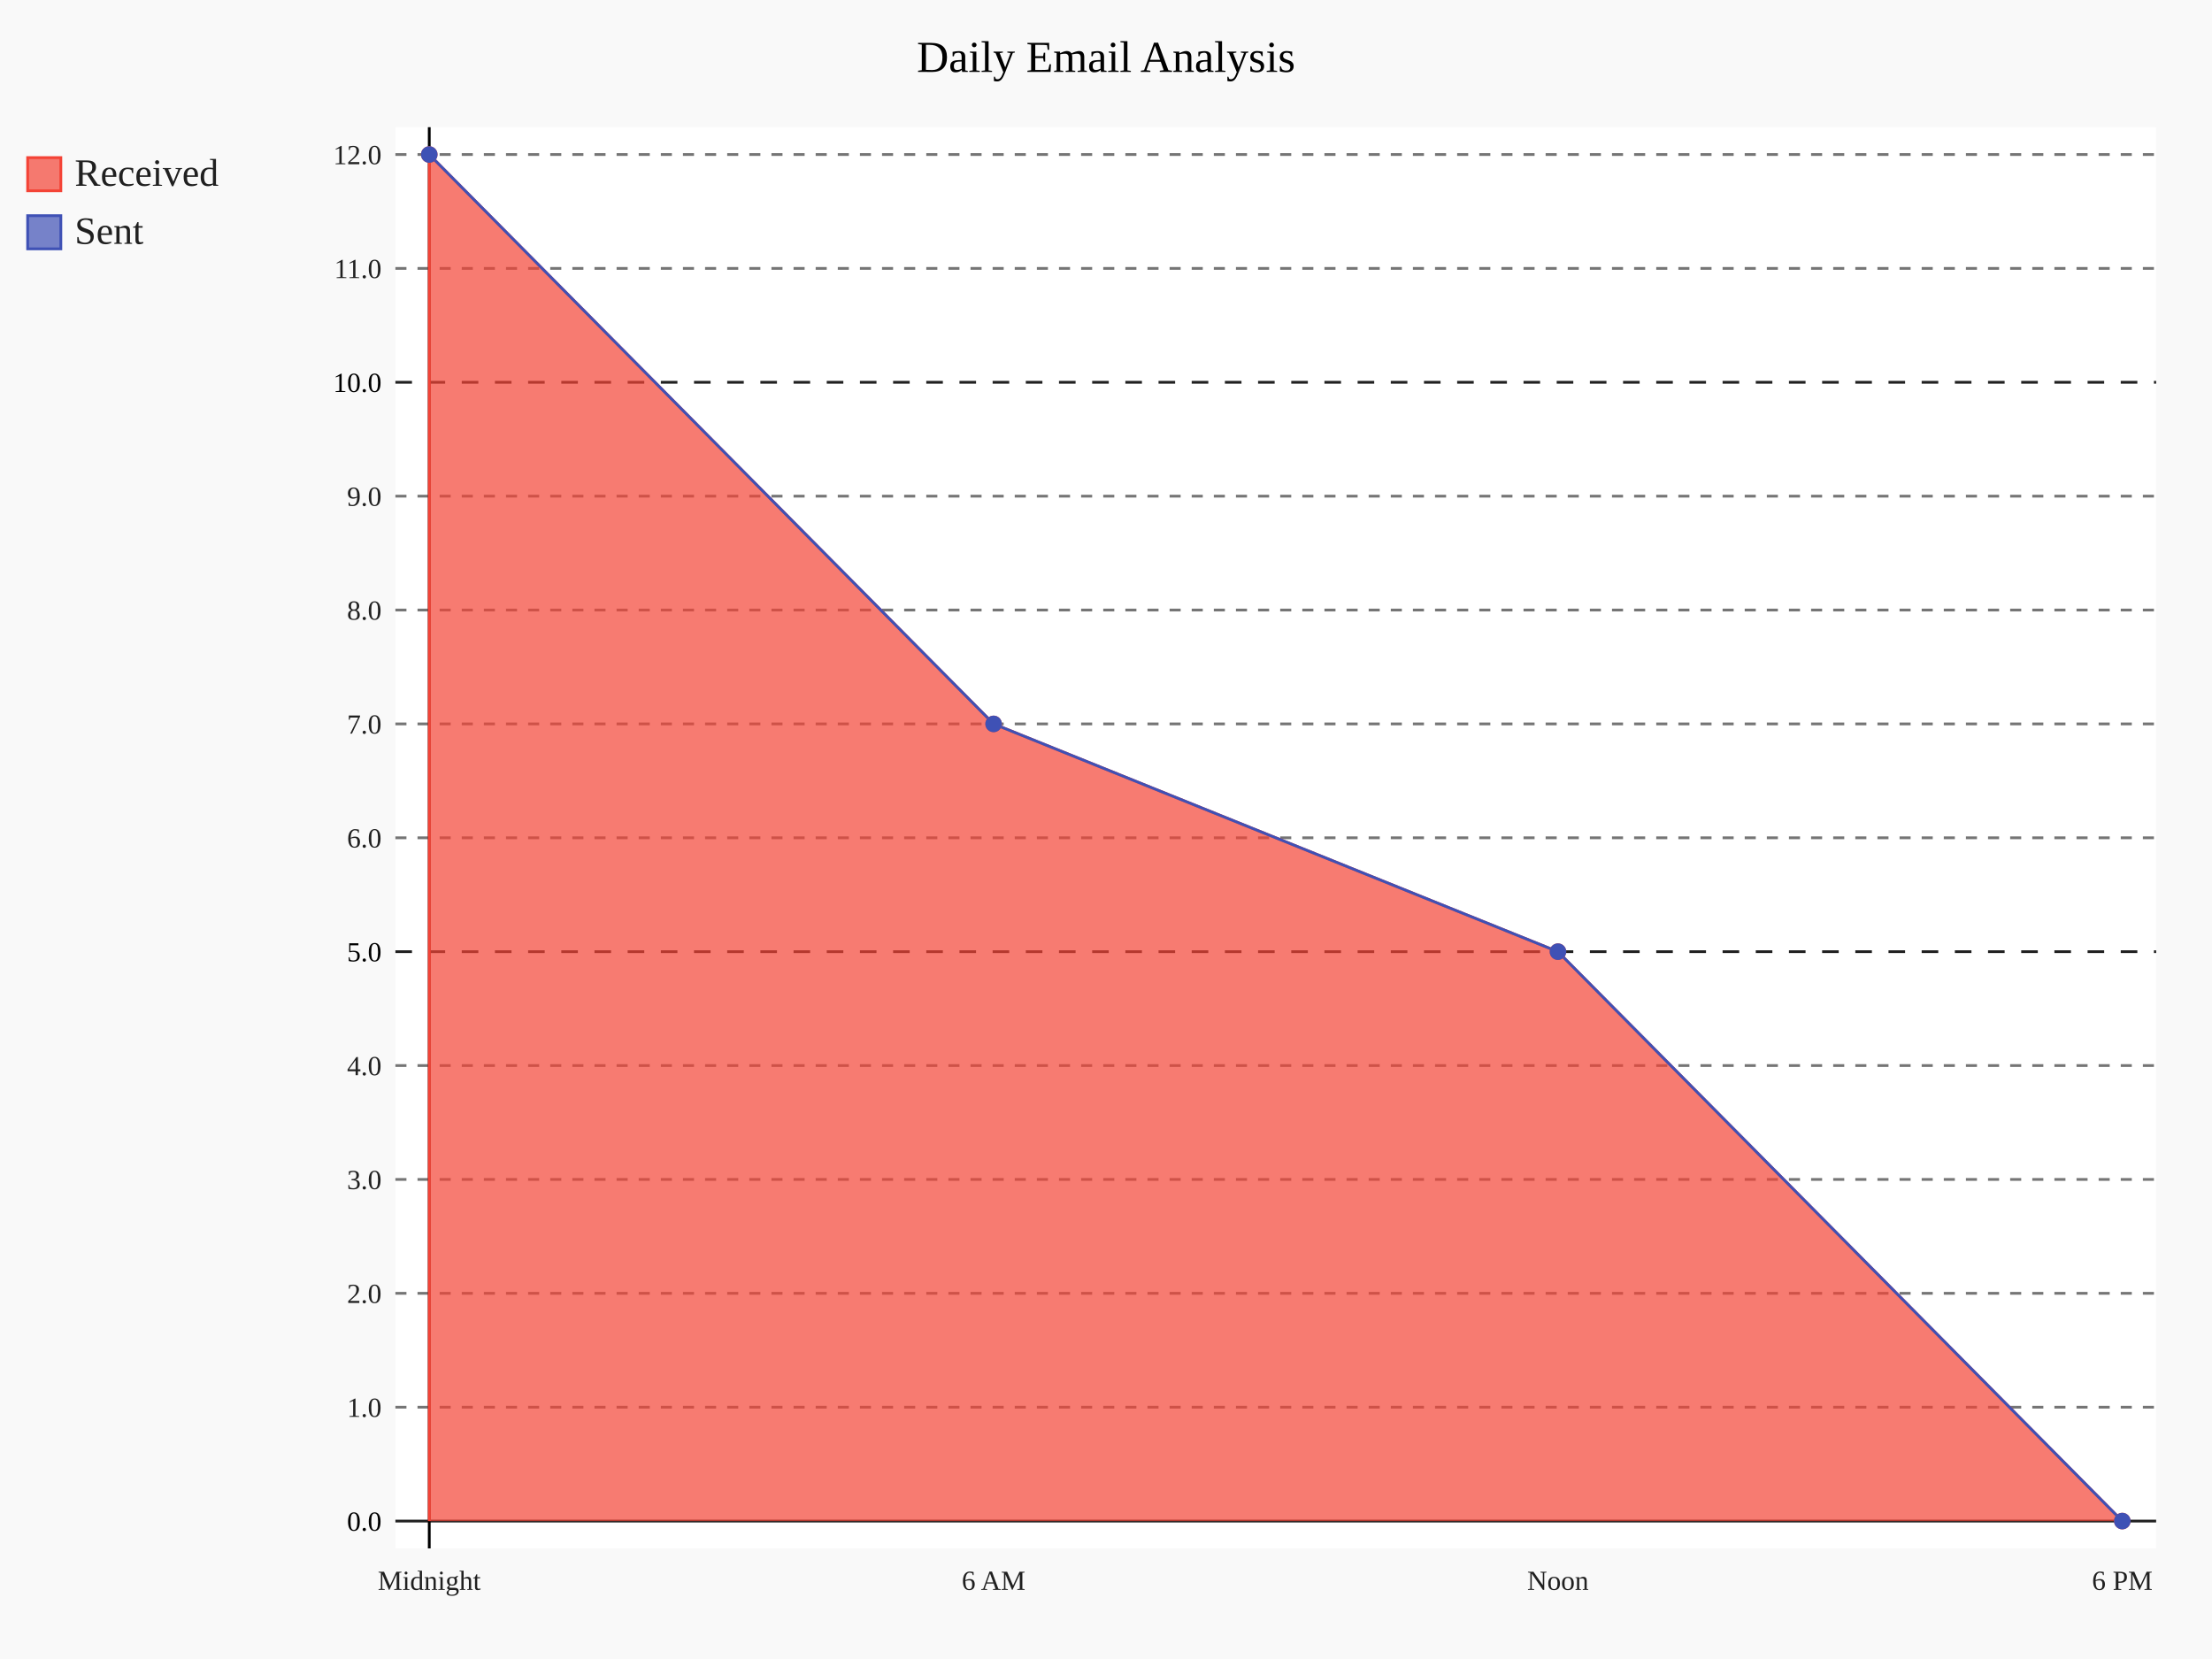
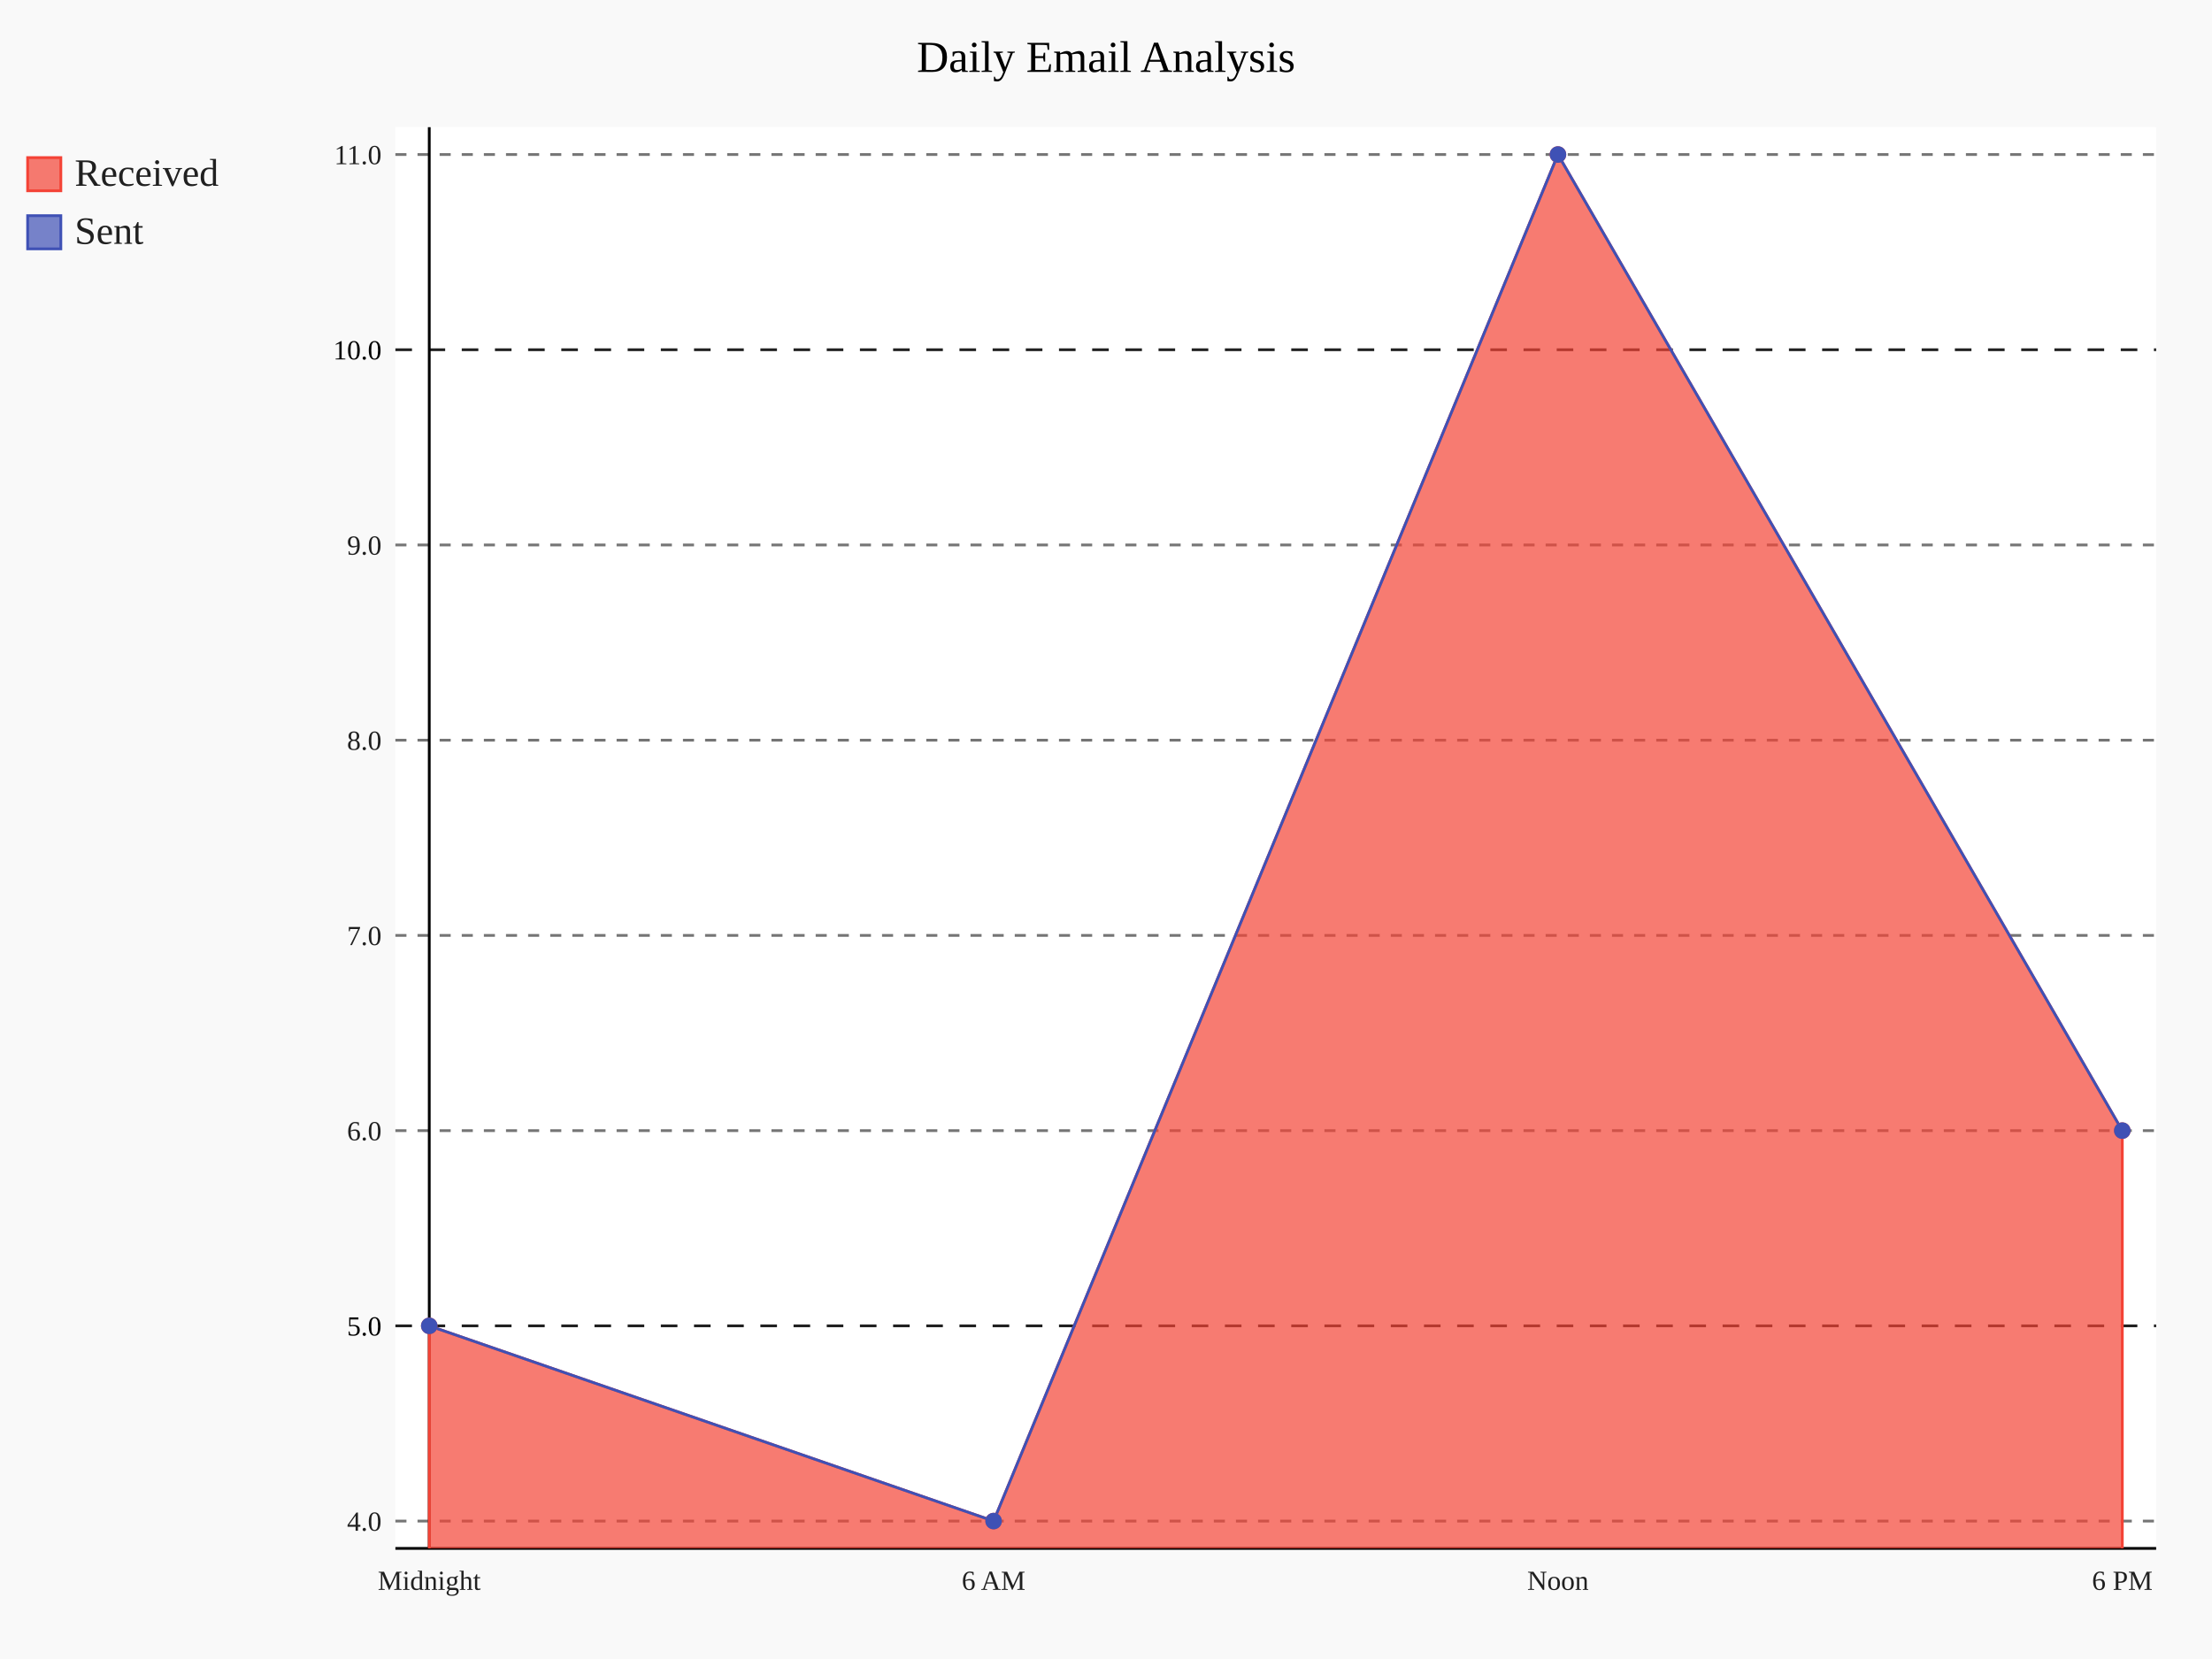
- <svg xmlns="http://www.w3.org/2000/svg" class="pygal-chart" id="chart-bc84a2b1-2ff8-4d46-9f0d-44ad46c2d5cc" viewBox="0 0 800 600">
+ <svg xmlns="http://www.w3.org/2000/svg" class="pygal-chart" id="chart-88d9090e-f418-4502-b3d8-d5a8743c0a3b" viewBox="0 0 800 600">
  <defs>
-     <style type="text/css">#chart-bc84a2b1-2ff8-4d46-9f0d-44ad46c2d5cc{-webkit-user-select:none;-webkit-font-smoothing:antialiased;font-family:Consolas,"Liberation Mono",Menlo,Courier,}#chart-bc84a2b1-2ff8-4d46-9f0d-44ad46c2d5cc .title{font-family:Consolas,"Liberation Mono",Menlo,Courier,;font-size:16px}#chart-bc84a2b1-2ff8-4d46-9f0d-44ad46c2d5cc .legends .legend text{font-family:Consolas,"Liberation Mono",Menlo,Courier,;font-size:14px}#chart-bc84a2b1-2ff8-4d46-9f0d-44ad46c2d5cc .axis text{font-family:Consolas,"Liberation Mono",Menlo,Courier,;font-size:10px}#chart-bc84a2b1-2ff8-4d46-9f0d-44ad46c2d5cc .axis text.major{font-family:Consolas,"Liberation Mono",Menlo,Courier,;font-size:10px}#chart-bc84a2b1-2ff8-4d46-9f0d-44ad46c2d5cc .text-overlay text.value{font-family:Consolas,"Liberation Mono",Menlo,Courier,;font-size:16px}#chart-bc84a2b1-2ff8-4d46-9f0d-44ad46c2d5cc .text-overlay text.label{font-family:Consolas,"Liberation Mono",Menlo,Courier,;font-size:10px}#chart-bc84a2b1-2ff8-4d46-9f0d-44ad46c2d5cc .tooltip{font-family:Consolas,"Liberation Mono",Menlo,Courier,;font-size:14px}#chart-bc84a2b1-2ff8-4d46-9f0d-44ad46c2d5cc text.no_data{font-family:Consolas,"Liberation Mono",Menlo,Courier,;font-size:64px}
- #chart-bc84a2b1-2ff8-4d46-9f0d-44ad46c2d5cc{background-color:rgba(249,249,249,1)}#chart-bc84a2b1-2ff8-4d46-9f0d-44ad46c2d5cc path,#chart-bc84a2b1-2ff8-4d46-9f0d-44ad46c2d5cc line,#chart-bc84a2b1-2ff8-4d46-9f0d-44ad46c2d5cc rect,#chart-bc84a2b1-2ff8-4d46-9f0d-44ad46c2d5cc circle{-webkit-transition:150ms;-moz-transition:150ms;transition:150ms}#chart-bc84a2b1-2ff8-4d46-9f0d-44ad46c2d5cc .graph &gt; .background{fill:rgba(249,249,249,1)}#chart-bc84a2b1-2ff8-4d46-9f0d-44ad46c2d5cc .plot &gt; .background{fill:rgba(255,255,255,1)}#chart-bc84a2b1-2ff8-4d46-9f0d-44ad46c2d5cc .graph{fill:rgba(0,0,0,.87)}#chart-bc84a2b1-2ff8-4d46-9f0d-44ad46c2d5cc text.no_data{fill:rgba(0,0,0,1)}#chart-bc84a2b1-2ff8-4d46-9f0d-44ad46c2d5cc .title{fill:rgba(0,0,0,1)}#chart-bc84a2b1-2ff8-4d46-9f0d-44ad46c2d5cc .legends .legend text{fill:rgba(0,0,0,.87)}#chart-bc84a2b1-2ff8-4d46-9f0d-44ad46c2d5cc .legends .legend:hover text{fill:rgba(0,0,0,1)}#chart-bc84a2b1-2ff8-4d46-9f0d-44ad46c2d5cc .axis .line{stroke:rgba(0,0,0,1)}#chart-bc84a2b1-2ff8-4d46-9f0d-44ad46c2d5cc .axis .guide.line{stroke:rgba(0,0,0,.54)}#chart-bc84a2b1-2ff8-4d46-9f0d-44ad46c2d5cc .axis .major.line{stroke:rgba(0,0,0,.87)}#chart-bc84a2b1-2ff8-4d46-9f0d-44ad46c2d5cc .axis text.major{fill:rgba(0,0,0,1)}#chart-bc84a2b1-2ff8-4d46-9f0d-44ad46c2d5cc .axis.y .guides:hover .guide.line,#chart-bc84a2b1-2ff8-4d46-9f0d-44ad46c2d5cc .line-graph .axis.x .guides:hover .guide.line,#chart-bc84a2b1-2ff8-4d46-9f0d-44ad46c2d5cc .stackedline-graph .axis.x .guides:hover .guide.line,#chart-bc84a2b1-2ff8-4d46-9f0d-44ad46c2d5cc .xy-graph .axis.x .guides:hover .guide.line{stroke:rgba(0,0,0,1)}#chart-bc84a2b1-2ff8-4d46-9f0d-44ad46c2d5cc .axis .guides:hover text{fill:rgba(0,0,0,1)}#chart-bc84a2b1-2ff8-4d46-9f0d-44ad46c2d5cc .reactive{fill-opacity:.7}#chart-bc84a2b1-2ff8-4d46-9f0d-44ad46c2d5cc .reactive.active,#chart-bc84a2b1-2ff8-4d46-9f0d-44ad46c2d5cc .active .reactive{fill-opacity:.8;stroke-width:4}#chart-bc84a2b1-2ff8-4d46-9f0d-44ad46c2d5cc .series text{fill:rgba(0,0,0,1)}#chart-bc84a2b1-2ff8-4d46-9f0d-44ad46c2d5cc .tooltip rect{fill:rgba(255,255,255,1);stroke:rgba(0,0,0,1);-webkit-transition:opacity 150ms;-moz-transition:opacity 150ms;transition:opacity 150ms}#chart-bc84a2b1-2ff8-4d46-9f0d-44ad46c2d5cc .tooltip .label{fill:rgba(0,0,0,.87)}#chart-bc84a2b1-2ff8-4d46-9f0d-44ad46c2d5cc .tooltip .label{fill:rgba(0,0,0,.87)}#chart-bc84a2b1-2ff8-4d46-9f0d-44ad46c2d5cc .tooltip .legend{font-size:.8em;fill:rgba(0,0,0,.54)}#chart-bc84a2b1-2ff8-4d46-9f0d-44ad46c2d5cc .tooltip .x_label{font-size:.6em;fill:rgba(0,0,0,1)}#chart-bc84a2b1-2ff8-4d46-9f0d-44ad46c2d5cc .tooltip .xlink{font-size:.5em;text-decoration:underline}#chart-bc84a2b1-2ff8-4d46-9f0d-44ad46c2d5cc .tooltip .value{font-size:1.5em}#chart-bc84a2b1-2ff8-4d46-9f0d-44ad46c2d5cc .map-element{fill:rgba(0,0,0,.87);stroke:rgba(0,0,0,.54) !important;opacity:.9;stroke-width:3;-webkit-transition:opacity 150ms;-moz-transition:opacity 150ms;transition:opacity 150ms}#chart-bc84a2b1-2ff8-4d46-9f0d-44ad46c2d5cc .map-element:hover{opacity:1;stroke-width:10}#chart-bc84a2b1-2ff8-4d46-9f0d-44ad46c2d5cc .color-0,#chart-bc84a2b1-2ff8-4d46-9f0d-44ad46c2d5cc .color-0 a:visited{stroke:#F44336;fill:#F44336}#chart-bc84a2b1-2ff8-4d46-9f0d-44ad46c2d5cc .color-1,#chart-bc84a2b1-2ff8-4d46-9f0d-44ad46c2d5cc .color-1 a:visited{stroke:#3F51B5;fill:#3F51B5}#chart-bc84a2b1-2ff8-4d46-9f0d-44ad46c2d5cc .text-overlay .color-0 text{fill:black}#chart-bc84a2b1-2ff8-4d46-9f0d-44ad46c2d5cc .text-overlay .color-1 text{fill:black}
- #chart-bc84a2b1-2ff8-4d46-9f0d-44ad46c2d5cc text.no_data{text-anchor:middle}#chart-bc84a2b1-2ff8-4d46-9f0d-44ad46c2d5cc .guide.line{fill:none}#chart-bc84a2b1-2ff8-4d46-9f0d-44ad46c2d5cc .centered{text-anchor:middle}#chart-bc84a2b1-2ff8-4d46-9f0d-44ad46c2d5cc .title{text-anchor:middle}#chart-bc84a2b1-2ff8-4d46-9f0d-44ad46c2d5cc .legends .legend text{fill-opacity:1}#chart-bc84a2b1-2ff8-4d46-9f0d-44ad46c2d5cc .axis.x text{text-anchor:middle}#chart-bc84a2b1-2ff8-4d46-9f0d-44ad46c2d5cc .axis.x:not(.web) text[transform]{text-anchor:start}#chart-bc84a2b1-2ff8-4d46-9f0d-44ad46c2d5cc .axis.y text{text-anchor:end}#chart-bc84a2b1-2ff8-4d46-9f0d-44ad46c2d5cc .axis.y2 text{text-anchor:start}#chart-bc84a2b1-2ff8-4d46-9f0d-44ad46c2d5cc .axis .guide.line{stroke-dasharray:4,4}#chart-bc84a2b1-2ff8-4d46-9f0d-44ad46c2d5cc .axis .major.guide.line{stroke-dasharray:6,6}#chart-bc84a2b1-2ff8-4d46-9f0d-44ad46c2d5cc .horizontal .axis.y .guide.line,#chart-bc84a2b1-2ff8-4d46-9f0d-44ad46c2d5cc .horizontal .axis.y2 .guide.line,#chart-bc84a2b1-2ff8-4d46-9f0d-44ad46c2d5cc .vertical .axis.x .guide.line{opacity:0}#chart-bc84a2b1-2ff8-4d46-9f0d-44ad46c2d5cc .horizontal .axis.always_show .guide.line,#chart-bc84a2b1-2ff8-4d46-9f0d-44ad46c2d5cc .vertical .axis.always_show .guide.line{opacity:1 !important}#chart-bc84a2b1-2ff8-4d46-9f0d-44ad46c2d5cc .axis.y .guides:hover .guide.line,#chart-bc84a2b1-2ff8-4d46-9f0d-44ad46c2d5cc .axis.y2 .guides:hover .guide.line,#chart-bc84a2b1-2ff8-4d46-9f0d-44ad46c2d5cc .axis.x .guides:hover .guide.line{opacity:1}#chart-bc84a2b1-2ff8-4d46-9f0d-44ad46c2d5cc .axis .guides:hover text{opacity:1}#chart-bc84a2b1-2ff8-4d46-9f0d-44ad46c2d5cc .nofill{fill:none}#chart-bc84a2b1-2ff8-4d46-9f0d-44ad46c2d5cc .subtle-fill{fill-opacity:.2}#chart-bc84a2b1-2ff8-4d46-9f0d-44ad46c2d5cc .dot{stroke-width:1px;fill-opacity:1}#chart-bc84a2b1-2ff8-4d46-9f0d-44ad46c2d5cc .dot.active{stroke-width:5px}#chart-bc84a2b1-2ff8-4d46-9f0d-44ad46c2d5cc .dot.negative{fill:transparent}#chart-bc84a2b1-2ff8-4d46-9f0d-44ad46c2d5cc text,#chart-bc84a2b1-2ff8-4d46-9f0d-44ad46c2d5cc tspan{stroke:none !important}#chart-bc84a2b1-2ff8-4d46-9f0d-44ad46c2d5cc .series text.active{opacity:1}#chart-bc84a2b1-2ff8-4d46-9f0d-44ad46c2d5cc .tooltip rect{fill-opacity:.95;stroke-width:.5}#chart-bc84a2b1-2ff8-4d46-9f0d-44ad46c2d5cc .tooltip text{fill-opacity:1}</style>
+     <style type="text/css">#chart-88d9090e-f418-4502-b3d8-d5a8743c0a3b{-webkit-user-select:none;-webkit-font-smoothing:antialiased;font-family:Consolas,"Liberation Mono",Menlo,Courier,}#chart-88d9090e-f418-4502-b3d8-d5a8743c0a3b .title{font-family:Consolas,"Liberation Mono",Menlo,Courier,;font-size:16px}#chart-88d9090e-f418-4502-b3d8-d5a8743c0a3b .legends .legend text{font-family:Consolas,"Liberation Mono",Menlo,Courier,;font-size:14px}#chart-88d9090e-f418-4502-b3d8-d5a8743c0a3b .axis text{font-family:Consolas,"Liberation Mono",Menlo,Courier,;font-size:10px}#chart-88d9090e-f418-4502-b3d8-d5a8743c0a3b .axis text.major{font-family:Consolas,"Liberation Mono",Menlo,Courier,;font-size:10px}#chart-88d9090e-f418-4502-b3d8-d5a8743c0a3b .text-overlay text.value{font-family:Consolas,"Liberation Mono",Menlo,Courier,;font-size:16px}#chart-88d9090e-f418-4502-b3d8-d5a8743c0a3b .text-overlay text.label{font-family:Consolas,"Liberation Mono",Menlo,Courier,;font-size:10px}#chart-88d9090e-f418-4502-b3d8-d5a8743c0a3b .tooltip{font-family:Consolas,"Liberation Mono",Menlo,Courier,;font-size:14px}#chart-88d9090e-f418-4502-b3d8-d5a8743c0a3b text.no_data{font-family:Consolas,"Liberation Mono",Menlo,Courier,;font-size:64px}
+ #chart-88d9090e-f418-4502-b3d8-d5a8743c0a3b{background-color:rgba(249,249,249,1)}#chart-88d9090e-f418-4502-b3d8-d5a8743c0a3b path,#chart-88d9090e-f418-4502-b3d8-d5a8743c0a3b line,#chart-88d9090e-f418-4502-b3d8-d5a8743c0a3b rect,#chart-88d9090e-f418-4502-b3d8-d5a8743c0a3b circle{-webkit-transition:150ms;-moz-transition:150ms;transition:150ms}#chart-88d9090e-f418-4502-b3d8-d5a8743c0a3b .graph &gt; .background{fill:rgba(249,249,249,1)}#chart-88d9090e-f418-4502-b3d8-d5a8743c0a3b .plot &gt; .background{fill:rgba(255,255,255,1)}#chart-88d9090e-f418-4502-b3d8-d5a8743c0a3b .graph{fill:rgba(0,0,0,.87)}#chart-88d9090e-f418-4502-b3d8-d5a8743c0a3b text.no_data{fill:rgba(0,0,0,1)}#chart-88d9090e-f418-4502-b3d8-d5a8743c0a3b .title{fill:rgba(0,0,0,1)}#chart-88d9090e-f418-4502-b3d8-d5a8743c0a3b .legends .legend text{fill:rgba(0,0,0,.87)}#chart-88d9090e-f418-4502-b3d8-d5a8743c0a3b .legends .legend:hover text{fill:rgba(0,0,0,1)}#chart-88d9090e-f418-4502-b3d8-d5a8743c0a3b .axis .line{stroke:rgba(0,0,0,1)}#chart-88d9090e-f418-4502-b3d8-d5a8743c0a3b .axis .guide.line{stroke:rgba(0,0,0,.54)}#chart-88d9090e-f418-4502-b3d8-d5a8743c0a3b .axis .major.line{stroke:rgba(0,0,0,.87)}#chart-88d9090e-f418-4502-b3d8-d5a8743c0a3b .axis text.major{fill:rgba(0,0,0,1)}#chart-88d9090e-f418-4502-b3d8-d5a8743c0a3b .axis.y .guides:hover .guide.line,#chart-88d9090e-f418-4502-b3d8-d5a8743c0a3b .line-graph .axis.x .guides:hover .guide.line,#chart-88d9090e-f418-4502-b3d8-d5a8743c0a3b .stackedline-graph .axis.x .guides:hover .guide.line,#chart-88d9090e-f418-4502-b3d8-d5a8743c0a3b .xy-graph .axis.x .guides:hover .guide.line{stroke:rgba(0,0,0,1)}#chart-88d9090e-f418-4502-b3d8-d5a8743c0a3b .axis .guides:hover text{fill:rgba(0,0,0,1)}#chart-88d9090e-f418-4502-b3d8-d5a8743c0a3b .reactive{fill-opacity:.7}#chart-88d9090e-f418-4502-b3d8-d5a8743c0a3b .reactive.active,#chart-88d9090e-f418-4502-b3d8-d5a8743c0a3b .active .reactive{fill-opacity:.8;stroke-width:4}#chart-88d9090e-f418-4502-b3d8-d5a8743c0a3b .series text{fill:rgba(0,0,0,1)}#chart-88d9090e-f418-4502-b3d8-d5a8743c0a3b .tooltip rect{fill:rgba(255,255,255,1);stroke:rgba(0,0,0,1);-webkit-transition:opacity 150ms;-moz-transition:opacity 150ms;transition:opacity 150ms}#chart-88d9090e-f418-4502-b3d8-d5a8743c0a3b .tooltip .label{fill:rgba(0,0,0,.87)}#chart-88d9090e-f418-4502-b3d8-d5a8743c0a3b .tooltip .label{fill:rgba(0,0,0,.87)}#chart-88d9090e-f418-4502-b3d8-d5a8743c0a3b .tooltip .legend{font-size:.8em;fill:rgba(0,0,0,.54)}#chart-88d9090e-f418-4502-b3d8-d5a8743c0a3b .tooltip .x_label{font-size:.6em;fill:rgba(0,0,0,1)}#chart-88d9090e-f418-4502-b3d8-d5a8743c0a3b .tooltip .xlink{font-size:.5em;text-decoration:underline}#chart-88d9090e-f418-4502-b3d8-d5a8743c0a3b .tooltip .value{font-size:1.5em}#chart-88d9090e-f418-4502-b3d8-d5a8743c0a3b .map-element{fill:rgba(0,0,0,.87);stroke:rgba(0,0,0,.54) !important;opacity:.9;stroke-width:3;-webkit-transition:opacity 150ms;-moz-transition:opacity 150ms;transition:opacity 150ms}#chart-88d9090e-f418-4502-b3d8-d5a8743c0a3b .map-element:hover{opacity:1;stroke-width:10}#chart-88d9090e-f418-4502-b3d8-d5a8743c0a3b .color-0,#chart-88d9090e-f418-4502-b3d8-d5a8743c0a3b .color-0 a:visited{stroke:#F44336;fill:#F44336}#chart-88d9090e-f418-4502-b3d8-d5a8743c0a3b .color-1,#chart-88d9090e-f418-4502-b3d8-d5a8743c0a3b .color-1 a:visited{stroke:#3F51B5;fill:#3F51B5}#chart-88d9090e-f418-4502-b3d8-d5a8743c0a3b .text-overlay .color-0 text{fill:black}#chart-88d9090e-f418-4502-b3d8-d5a8743c0a3b .text-overlay .color-1 text{fill:black}
+ #chart-88d9090e-f418-4502-b3d8-d5a8743c0a3b text.no_data{text-anchor:middle}#chart-88d9090e-f418-4502-b3d8-d5a8743c0a3b .guide.line{fill:none}#chart-88d9090e-f418-4502-b3d8-d5a8743c0a3b .centered{text-anchor:middle}#chart-88d9090e-f418-4502-b3d8-d5a8743c0a3b .title{text-anchor:middle}#chart-88d9090e-f418-4502-b3d8-d5a8743c0a3b .legends .legend text{fill-opacity:1}#chart-88d9090e-f418-4502-b3d8-d5a8743c0a3b .axis.x text{text-anchor:middle}#chart-88d9090e-f418-4502-b3d8-d5a8743c0a3b .axis.x:not(.web) text[transform]{text-anchor:start}#chart-88d9090e-f418-4502-b3d8-d5a8743c0a3b .axis.y text{text-anchor:end}#chart-88d9090e-f418-4502-b3d8-d5a8743c0a3b .axis.y2 text{text-anchor:start}#chart-88d9090e-f418-4502-b3d8-d5a8743c0a3b .axis .guide.line{stroke-dasharray:4,4}#chart-88d9090e-f418-4502-b3d8-d5a8743c0a3b .axis .major.guide.line{stroke-dasharray:6,6}#chart-88d9090e-f418-4502-b3d8-d5a8743c0a3b .horizontal .axis.y .guide.line,#chart-88d9090e-f418-4502-b3d8-d5a8743c0a3b .horizontal .axis.y2 .guide.line,#chart-88d9090e-f418-4502-b3d8-d5a8743c0a3b .vertical .axis.x .guide.line{opacity:0}#chart-88d9090e-f418-4502-b3d8-d5a8743c0a3b .horizontal .axis.always_show .guide.line,#chart-88d9090e-f418-4502-b3d8-d5a8743c0a3b .vertical .axis.always_show .guide.line{opacity:1 !important}#chart-88d9090e-f418-4502-b3d8-d5a8743c0a3b .axis.y .guides:hover .guide.line,#chart-88d9090e-f418-4502-b3d8-d5a8743c0a3b .axis.y2 .guides:hover .guide.line,#chart-88d9090e-f418-4502-b3d8-d5a8743c0a3b .axis.x .guides:hover .guide.line{opacity:1}#chart-88d9090e-f418-4502-b3d8-d5a8743c0a3b .axis .guides:hover text{opacity:1}#chart-88d9090e-f418-4502-b3d8-d5a8743c0a3b .nofill{fill:none}#chart-88d9090e-f418-4502-b3d8-d5a8743c0a3b .subtle-fill{fill-opacity:.2}#chart-88d9090e-f418-4502-b3d8-d5a8743c0a3b .dot{stroke-width:1px;fill-opacity:1}#chart-88d9090e-f418-4502-b3d8-d5a8743c0a3b .dot.active{stroke-width:5px}#chart-88d9090e-f418-4502-b3d8-d5a8743c0a3b .dot.negative{fill:transparent}#chart-88d9090e-f418-4502-b3d8-d5a8743c0a3b text,#chart-88d9090e-f418-4502-b3d8-d5a8743c0a3b tspan{stroke:none !important}#chart-88d9090e-f418-4502-b3d8-d5a8743c0a3b .series text.active{opacity:1}#chart-88d9090e-f418-4502-b3d8-d5a8743c0a3b .tooltip rect{fill-opacity:.95;stroke-width:.5}#chart-88d9090e-f418-4502-b3d8-d5a8743c0a3b .tooltip text{fill-opacity:1}</style>
  </defs>
  <g class="graph stackedline-graph vertical">
    <rect class="background" height="600" width="800" x="0" y="0" />
    <g class="plot" transform="translate(143, 46)">
      <rect class="background" height="514" width="636.8" x="0" y="0" />
      <g class="axis y">
+         <path class="line" d="M0 514 h636.8" />
        <g class="guides">
-           <path class="major line" d="M0 504.115 h636.8" />
-           <text class="major" x="-5" y="507.615">0.0</text>
+           <path class="guide line" d="M0 504.115 h636.8" />
+           <text class="" x="-5" y="507.615">4.0</text>
        </g>
        <g class="guides">
-           <path class="guide line" d="M0 462.929 h636.8" />
-           <text class="" x="-5" y="466.429">1.0</text>
+           <path class="major guide line" d="M0 433.511 h636.8" />
+           <text class="major" x="-5" y="437.011">5.0</text>
        </g>
        <g class="guides">
-           <path class="guide line" d="M0 421.744 h636.8" />
-           <text class="" x="-5" y="425.244">2.0</text>
+           <path class="guide line" d="M0 362.907 h636.8" />
+           <text class="" x="-5" y="366.407">6.0</text>
        </g>
        <g class="guides">
-           <path class="guide line" d="M0 380.558 h636.8" />
-           <text class="" x="-5" y="384.058">3.0</text>
+           <path class="guide line" d="M0 292.302 h636.8" />
+           <text class="" x="-5" y="295.802">7.0</text>
        </g>
        <g class="guides">
-           <path class="guide line" d="M0 339.372 h636.8" />
-           <text class="" x="-5" y="342.872">4.0</text>
+           <path class="guide line" d="M0 221.698 h636.8" />
+           <text class="" x="-5" y="225.198">8.0</text>
        </g>
        <g class="guides">
-           <path class="major guide line" d="M0 298.186 h636.8" />
-           <text class="major" x="-5" y="301.686">5.0</text>
+           <path class="guide line" d="M0 151.093 h636.8" />
+           <text class="" x="-5" y="154.593">9.0</text>
        </g>
        <g class="guides">
-           <path class="guide line" d="M0 257 h636.8" />
-           <text class="" x="-5" y="260.5">6.0</text>
-         </g>
-         <g class="guides">
-           <path class="guide line" d="M0 215.814 h636.8" />
-           <text class="" x="-5" y="219.314">7.0</text>
-         </g>
-         <g class="guides">
-           <path class="guide line" d="M0 174.628 h636.8" />
-           <text class="" x="-5" y="178.128">8.0</text>
-         </g>
-         <g class="guides">
-           <path class="guide line" d="M0 133.442 h636.8" />
-           <text class="" x="-5" y="136.942">9.0</text>
-         </g>
-         <g class="guides">
-           <path class="major guide line" d="M0 92.256 h636.8" />
-           <text class="major" x="-5" y="95.756">10.0</text>
-         </g>
-         <g class="guides">
-           <path class="guide line" d="M0 51.071 h636.8" />
-           <text class="" x="-5" y="54.571">11.0</text>
+           <path class="major guide line" d="M0 80.489 h636.8" />
+           <text class="major" x="-5" y="83.989">10.0</text>
        </g>
        <g class="guides">
          <path class="guide line" d="M0 9.885 h636.8" />
-           <text class="" x="-5" y="13.385">12.0</text>
+           <text class="" x="-5" y="13.385">11.0</text>
        </g>
      </g>
      <g class="axis x">
        <g class="guides">
          <path class="line" d="M12.246 0 v514" />
          <text class="" x="12.246" y="529.0">Midnight</text>
        </g>
        <g class="guides">
          <path class="guide line" d="M216.349 0 v514" />
          <text class="" x="216.349" y="529.0">6 AM</text>
        </g>
        <g class="guides">
          <path class="guide line" d="M420.451 0 v514" />
          <text class="" x="420.451" y="529.0">Noon</text>
        </g>
        <g class="guides">
          <path class="guide line" d="M624.554 0 v514" />
          <text class="" x="624.554" y="529.0">6 PM</text>
        </g>
      </g>
      <g class="series serie-0 color-0">
-         <path class="line reactive" d="M12.246 504.115 L12.246 9.885 216.349 215.814 420.451 298.186 624.554 504.115 624.554 504.115" />
+         <path class="line reactive" d="M12.246 514 L12.246 433.511 216.349 504.115 420.451 9.885 624.554 362.907 624.554 514" />
      </g>
      <g class="series serie-1 color-1">
-         <path class="line reactive" d="M12.246 9.885 L216.349 215.814 420.451 298.186 624.554 504.115 624.554 504.115 420.451 298.186 216.349 215.814 12.246 9.885" />
+         <path class="line reactive" d="M12.246 433.511 L216.349 504.115 420.451 9.885 624.554 362.907 624.554 362.907 420.451 9.885 216.349 504.115 12.246 433.511" />
      </g>
    </g>
    <g class="titles">
      <text class="title plot_title" x="400.0" y="26">Daily Email Analysis</text>
    </g>
    <g class="plot overlay" transform="translate(143, 46)">
      <g class="series serie-0 color-0">
        <g class="dots">
-           <circle class="dot reactive tooltip-trigger" cx="12.246" cy="9.885" r="2.5" />
+           <circle class="dot reactive tooltip-trigger" cx="12.246" cy="433.511" r="2.5" />
        </g>
        <g class="dots">
-           <circle class="dot reactive tooltip-trigger" cx="216.349" cy="215.814" r="2.5" />
+           <circle class="dot reactive tooltip-trigger" cx="216.349" cy="504.115" r="2.5" />
        </g>
        <g class="dots">
-           <circle class="dot reactive tooltip-trigger" cx="420.451" cy="298.186" r="2.5" />
+           <circle class="dot reactive tooltip-trigger" cx="420.451" cy="9.885" r="2.5" />
        </g>
        <g class="dots">
-           <circle class="dot reactive tooltip-trigger" cx="624.554" cy="504.115" r="2.5" />
+           <circle class="dot reactive tooltip-trigger" cx="624.554" cy="362.907" r="2.5" />
        </g>
      </g>
      <g class="series serie-1 color-1">
        <g class="dots">
-           <circle class="dot reactive tooltip-trigger" cx="12.246" cy="9.885" r="2.5" />
+           <circle class="dot reactive tooltip-trigger" cx="12.246" cy="433.511" r="2.5" />
        </g>
        <g class="dots">
-           <circle class="dot reactive tooltip-trigger" cx="216.349" cy="215.814" r="2.5" />
+           <circle class="dot reactive tooltip-trigger" cx="216.349" cy="504.115" r="2.5" />
        </g>
        <g class="dots">
-           <circle class="dot reactive tooltip-trigger" cx="420.451" cy="298.186" r="2.5" />
+           <circle class="dot reactive tooltip-trigger" cx="420.451" cy="9.885" r="2.5" />
        </g>
        <g class="dots">
-           <circle class="dot reactive tooltip-trigger" cx="624.554" cy="504.115" r="2.5" />
+           <circle class="dot reactive tooltip-trigger" cx="624.554" cy="362.907" r="2.5" />
        </g>
      </g>
    </g>
    <g class="plot text-overlay" transform="translate(143, 46)">
      <g class="series serie-0 color-0" />
      <g class="series serie-1 color-1" />
    </g>
    <g class="plot tooltip-overlay" transform="translate(143, 46)">
      <g class="tooltip" style="opacity: 0" transform="translate(0 0)">
        <rect class="tooltip-box" height="0" rx="0" ry="0" width="0" />
        <g class="text" />
      </g>
    </g>
    <g class="legends" transform="translate(10, 56)">
      <g class="legend reactive activate-serie" id="activate-serie-0">
        <rect class="color-0 reactive" height="12" width="12" x="0.0" y="1.0" />
        <text x="17.0" y="11.2">Received</text>
      </g>
      <g class="legend reactive activate-serie" id="activate-serie-1">
        <rect class="color-1 reactive" height="12" width="12" x="0.0" y="22.0" />
        <text x="17.0" y="32.2">Sent</text>
      </g>
    </g>
    <g class="legends" transform="translate(790, 56)" />
  </g>
</svg>
